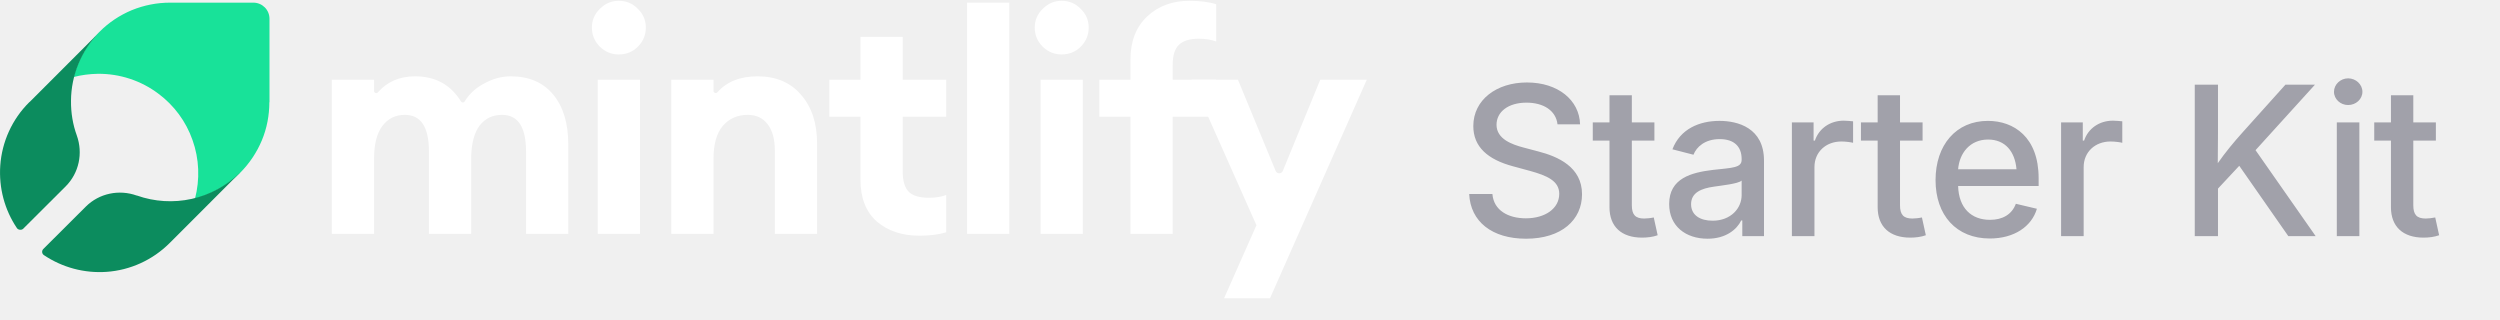
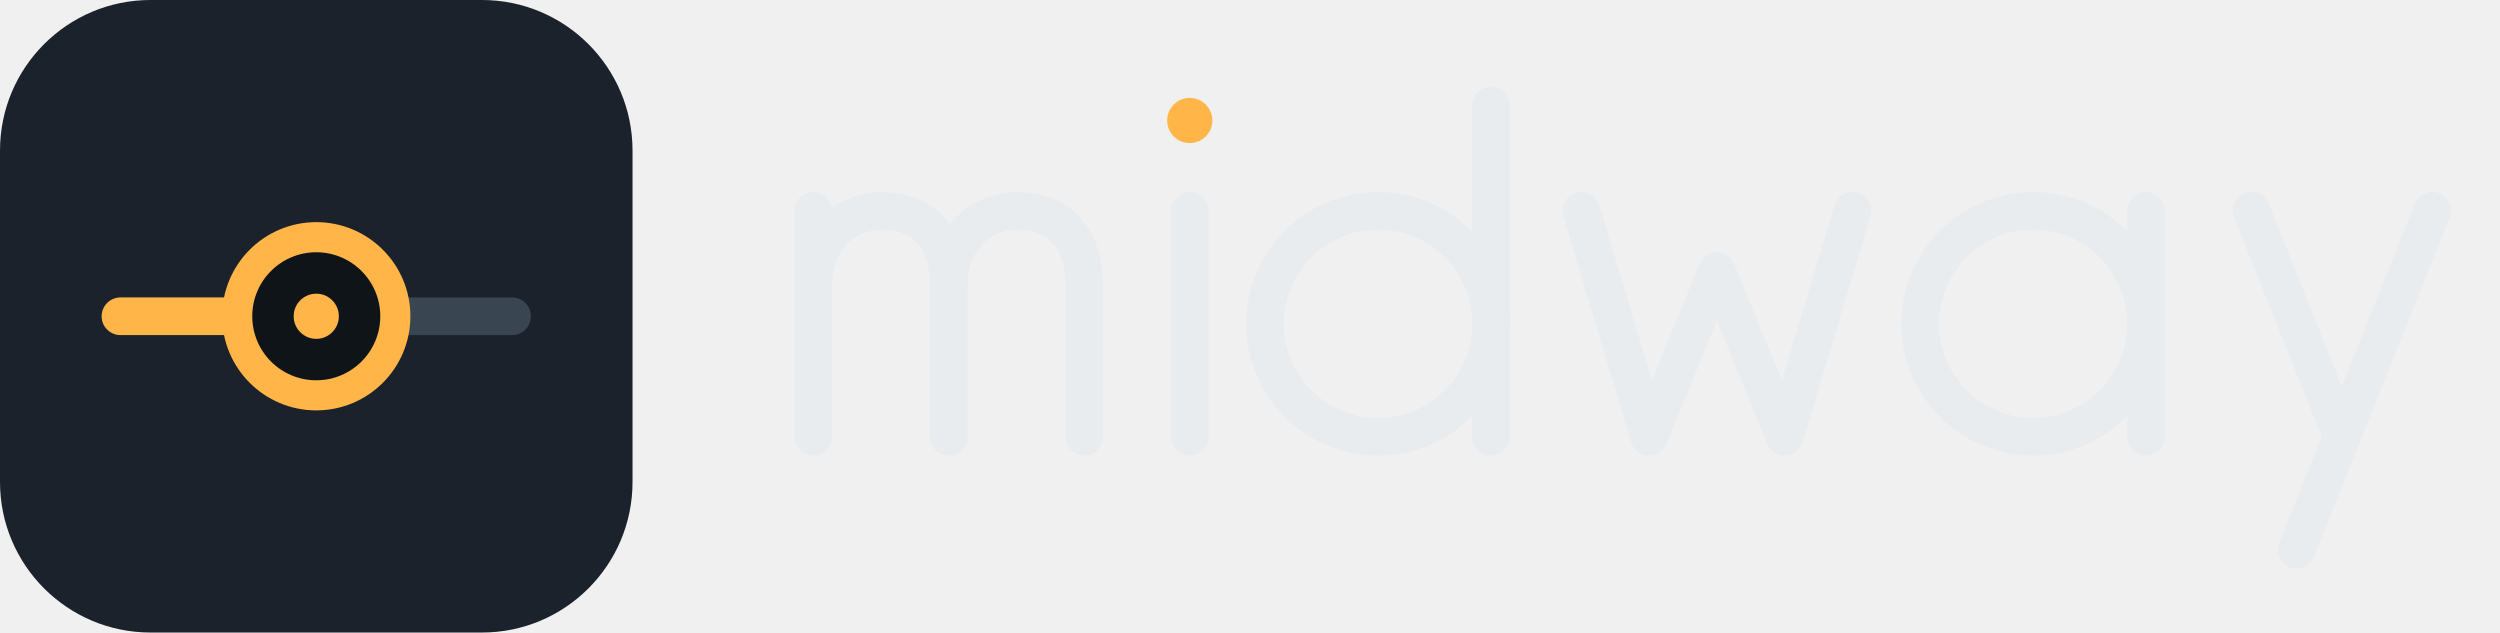
- <svg xmlns="http://www.w3.org/2000/svg" width="180" height="23" viewBox="0 0 180 23" fill="none">
-   <path d="M91.44 21.476H88.133L90.464 16.216L85.802 5.74H89.132L91.847 12.307C91.943 12.536 92.268 12.536 92.362 12.306L95.058 5.74H98.409L91.44 21.476Z" fill="white" />
-   <path d="M81.393 16.837V8.403H79.152V5.74H81.393V4.297C81.393 2.98 81.792 1.944 82.592 1.19C83.391 0.435 84.404 0.058 85.633 0.058C86.387 0.058 87.031 0.139 87.564 0.302V2.988C87.208 2.854 86.794 2.788 86.32 2.788C85.655 2.788 85.174 2.936 84.878 3.232C84.582 3.513 84.434 3.994 84.434 4.674V5.74H87.564V8.403H84.434V16.837H81.393Z" fill="white" />
-   <path d="M76.433 3.92C75.915 3.92 75.463 3.735 75.079 3.365C74.694 2.98 74.502 2.521 74.502 1.989C74.502 1.456 74.694 1.005 75.079 0.635C75.463 0.25 75.915 0.058 76.433 0.058C76.98 0.058 77.438 0.25 77.809 0.635C78.193 1.005 78.386 1.456 78.386 1.989C78.386 2.521 78.193 2.98 77.809 3.365C77.438 3.735 76.98 3.92 76.433 3.92ZM74.924 16.837V5.74H77.964V16.837H74.924Z" fill="white" />
-   <path d="M69.628 16.837V0.191H72.669V16.837H69.628Z" fill="white" />
-   <path d="M66.194 16.97C64.951 16.97 63.93 16.63 63.131 15.949C62.347 15.254 61.955 14.255 61.955 12.953V8.403H59.713V5.74H61.955V2.655H64.995V5.74H68.125V8.403H64.995V12.354C64.995 13.034 65.143 13.523 65.439 13.819C65.735 14.1 66.216 14.24 66.882 14.24C67.355 14.24 67.769 14.174 68.125 14.04V16.726C67.592 16.889 66.948 16.97 66.194 16.97Z" fill="white" />
-   <path d="M48.332 16.837V5.74H51.373V6.551C51.373 6.688 51.559 6.748 51.65 6.646C52.328 5.879 53.293 5.495 54.546 5.495C55.878 5.495 56.921 5.939 57.676 6.827C58.445 7.7 58.83 8.869 58.83 10.334V16.837H55.789V10.844C55.789 10.03 55.619 9.402 55.279 8.958C54.939 8.499 54.458 8.27 53.836 8.27C53.096 8.27 52.497 8.536 52.038 9.069C51.594 9.601 51.373 10.386 51.373 11.421V16.837H48.332Z" fill="white" />
-   <path d="M44.547 3.92C44.029 3.92 43.578 3.735 43.193 3.365C42.809 2.98 42.616 2.521 42.616 1.989C42.616 1.456 42.809 1.005 43.193 0.635C43.578 0.25 44.029 0.058 44.547 0.058C45.095 0.058 45.553 0.25 45.923 0.635C46.308 1.005 46.5 1.456 46.5 1.989C46.5 2.521 46.308 2.98 45.923 3.365C45.553 3.735 45.095 3.92 44.547 3.92ZM43.038 16.837V5.74H46.079V16.837H43.038Z" fill="white" />
-   <path d="M37.875 16.837V10.911C37.875 9.15 37.298 8.27 36.144 8.27C35.478 8.27 34.945 8.521 34.546 9.024C34.161 9.527 33.954 10.275 33.924 11.266V16.837H30.884V10.911C30.884 9.15 30.306 8.27 29.152 8.27C28.472 8.27 27.932 8.536 27.532 9.069C27.133 9.601 26.933 10.386 26.933 11.421V16.837H23.892V5.74H26.933V6.559C26.933 6.695 27.116 6.755 27.206 6.652C27.878 5.881 28.771 5.495 29.885 5.495C31.349 5.495 32.452 6.1 33.193 7.309C33.252 7.404 33.395 7.403 33.454 7.307C33.774 6.78 34.219 6.361 34.79 6.05C35.441 5.68 36.099 5.495 36.765 5.495C38.082 5.495 39.103 5.932 39.828 6.805C40.553 7.678 40.916 8.876 40.916 10.4V16.837H37.875Z" fill="white" />
-   <path d="M19.403 7.362V1.35C19.403 0.705 18.879 0.191 18.244 0.191H12.235C11.291 0.191 10.357 0.378 9.487 0.733C8.618 1.098 7.824 1.621 7.16 2.295L7.114 2.341C6.235 3.23 5.609 4.333 5.291 5.548C5.861 5.399 6.45 5.324 7.039 5.314C8.609 5.296 10.151 5.801 11.403 6.745C12.534 7.586 13.394 8.746 13.861 10.083C14.347 11.438 14.403 12.916 14.039 14.309C15.244 13.991 16.356 13.364 17.244 12.486L17.291 12.439C17.954 11.775 18.487 10.98 18.851 10.111C19.216 9.241 19.393 8.306 19.393 7.362H19.403Z" fill="#18E299" />
-   <path d="M5.112 7.26C5.121 5.416 5.857 3.646 7.151 2.324L2.151 7.326C2.133 7.344 2.114 7.354 2.095 7.372C0.876 8.583 0.14 10.204 0.019 11.918C-0.092 13.52 0.327 15.103 1.22 16.426C1.306 16.552 1.537 16.593 1.667 16.472L4.73 13.417C5.689 12.458 5.987 11.033 5.531 9.757C5.242 8.965 5.103 8.117 5.112 7.26Z" fill="#0C8C5E" />
-   <path d="M17.262 12.44C16.303 13.38 15.102 14.032 13.799 14.321C12.486 14.61 11.127 14.526 9.861 14.079C9.861 14.079 9.851 14.079 9.842 14.079C8.567 13.622 7.142 13.921 6.183 14.871L3.12 17.926C2.99 18.056 3.009 18.27 3.167 18.373C4.489 19.258 6.072 19.686 7.673 19.574C9.386 19.453 10.997 18.717 12.216 17.497L12.263 17.451L17.262 12.449V12.44Z" fill="#0C8C5E" />
-   <text x="105" y="17" font-family="Inter, ui-sans-serif, system-ui, -apple-system, sans-serif" font-size="15" font-weight="500" fill="#A1A1AA" letter-spacing="-0.01em">Starter Kit</text>
+ <svg xmlns="http://www.w3.org/2000/svg" width="664" height="168" viewBox="0 0 664 168" role="img" aria-label="Midway">
+   <rect width="168" height="168" rx="40" fill="#1B222B" />
+   <line x1="32" y1="84" x2="136" y2="84" stroke="#3A4552" stroke-width="10" stroke-linecap="round" />
+   <line x1="32" y1="84" x2="84" y2="84" stroke="#FFB547" stroke-width="10" stroke-linecap="round" />
+   <circle cx="84" cy="84" r="21" fill="#0F1419" stroke="#FFB547" stroke-width="8" />
+   <circle cx="84" cy="84" r="6" fill="#FFB547" />
+   <g fill="none" stroke="#E8ECEF" stroke-width="10" stroke-linecap="round" stroke-linejoin="round">
+     <path d="M216 56V116M216 76C216 62 226 56 234 56C246 56 252 64 252 76V116M252 76C252 62 262 56 270 56C282 56 288 64 288 76V116" />
+     <path d="M316 56V116" />
+     <circle cx="366" cy="86" r="30" />
+     <path d="M396 28V116" />
+     <path d="M420 56L438 116L456 72L474 116L492 56" />
+     <circle cx="540" cy="86" r="30" />
+     <path d="M570 56V116" />
+     <path d="M598 56L622 116M646 56L622 116L610 146" />
+   </g>
+   <circle cx="316" cy="32" r="6" fill="#FFB547" />
</svg>
